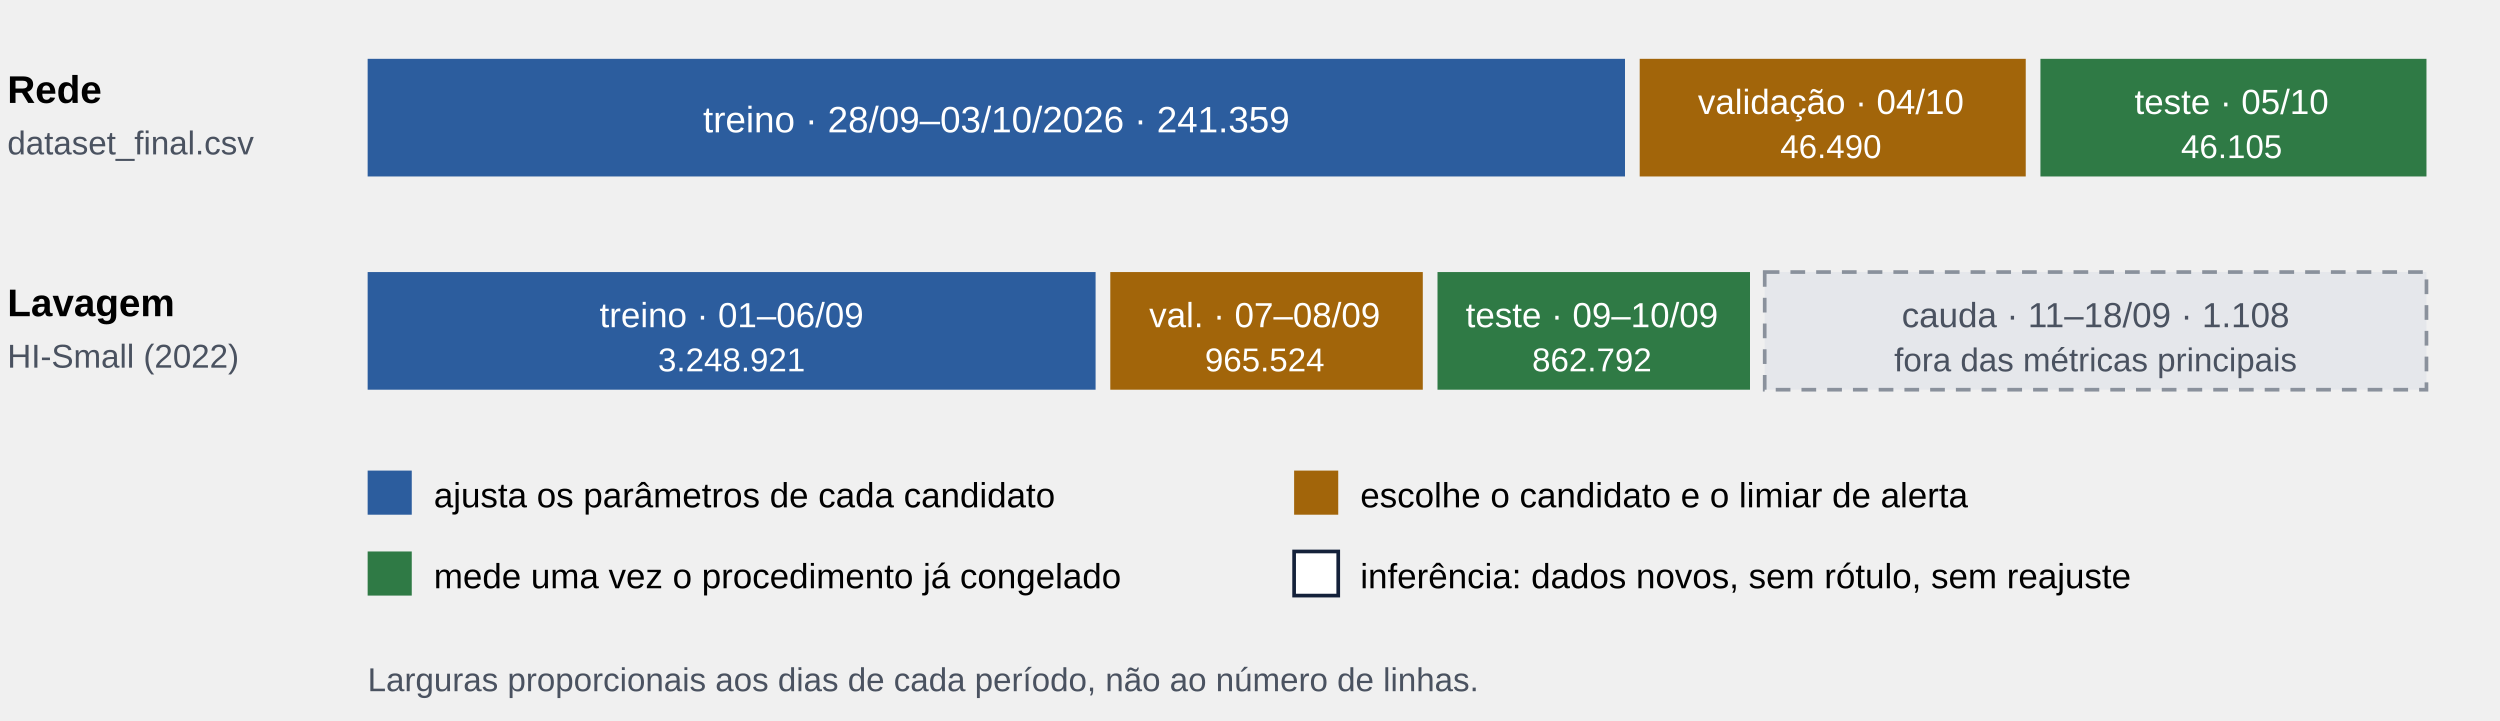
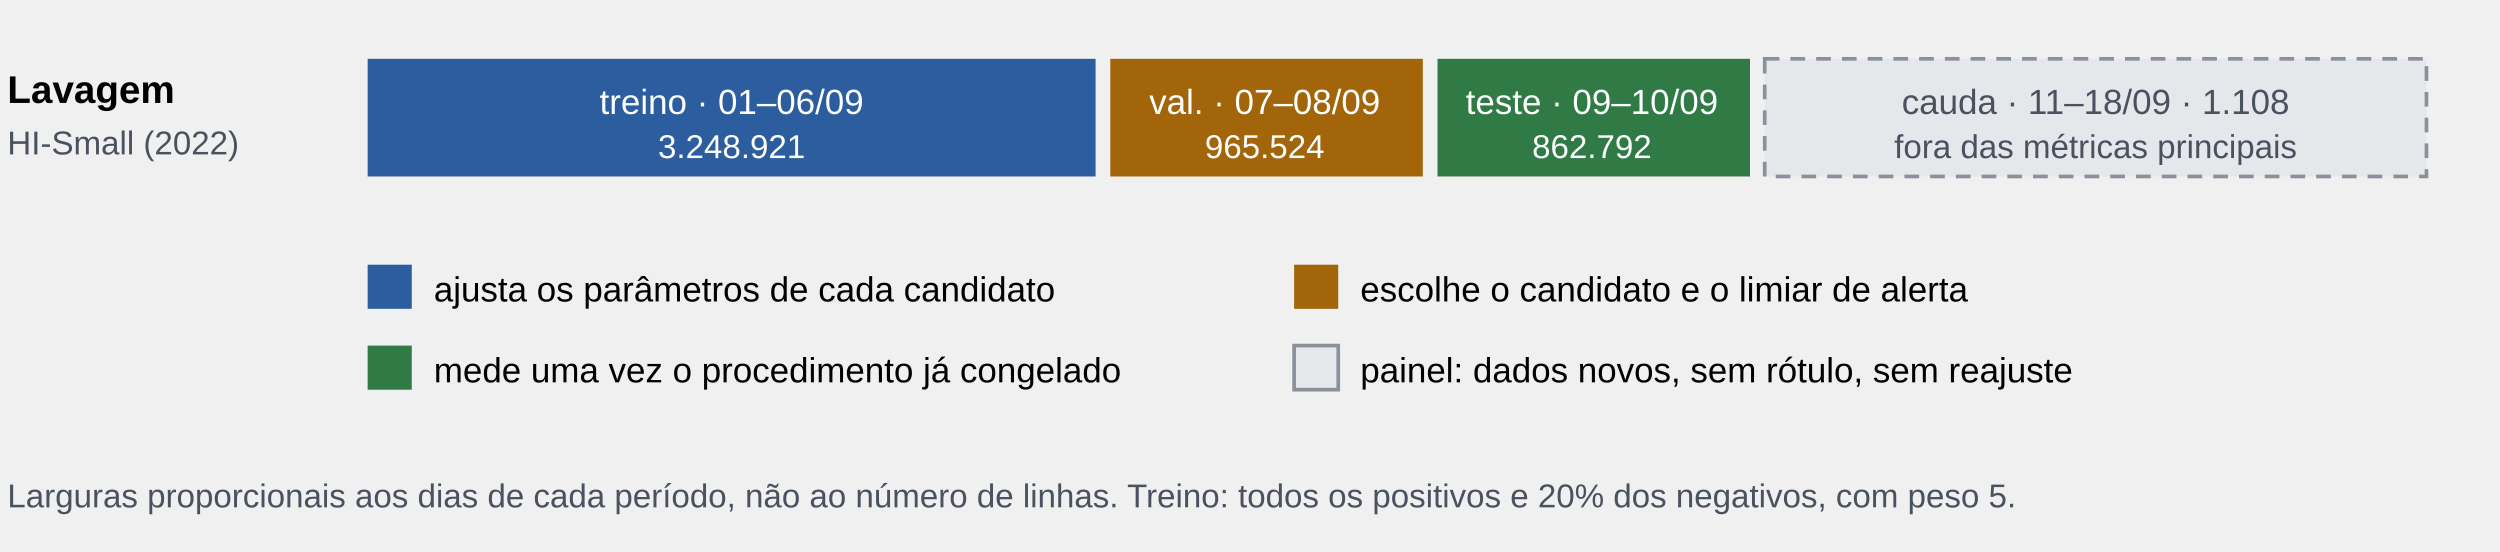
- <svg xmlns="http://www.w3.org/2000/svg" viewBox="0 0 680 196" font-family="Segoe UI, Arial, sans-serif">
-   <text x="2" y="28" font-size="10.5" font-weight="600">Rede</text>
-   <text x="2" y="42" font-size="9" fill="#4a5260">dataset_final.csv</text>
-   <rect x="100" y="16" width="342" height="32" fill="#2c5d9e" />
-   <text x="271" y="36" text-anchor="middle" fill="#fff" font-size="10">treino · 28/09–03/10/2026 · 241.359</text>
-   <rect x="446" y="16" width="105" height="32" fill="#a2650a" />
-   <text x="498" y="31" text-anchor="middle" fill="#fff" font-size="9.5">validação · 04/10</text>
-   <text x="498" y="43" text-anchor="middle" fill="#fff" font-size="9">46.490</text>
-   <rect x="555" y="16" width="105" height="32" fill="#2f7a45" />
-   <text x="607" y="31" text-anchor="middle" fill="#fff" font-size="9.5">teste · 05/10</text>
-   <text x="607" y="43" text-anchor="middle" fill="#fff" font-size="9">46.105</text>
-   <text x="2" y="86" font-size="10.5" font-weight="600">Lavagem</text>
-   <text x="2" y="100" font-size="9" fill="#4a5260">HI-Small (2022)</text>
-   <rect x="100" y="74" width="198" height="32" fill="#2c5d9e" />
-   <text x="199" y="89" text-anchor="middle" fill="#fff" font-size="9.5">treino · 01–06/09</text>
-   <text x="199" y="101" text-anchor="middle" fill="#fff" font-size="9">3.248.921</text>
-   <rect x="302" y="74" width="85" height="32" fill="#a2650a" />
-   <text x="344" y="89" text-anchor="middle" fill="#fff" font-size="9.5">val. · 07–08/09</text>
-   <text x="344" y="101" text-anchor="middle" fill="#fff" font-size="9">965.524</text>
-   <rect x="391" y="74" width="85" height="32" fill="#2f7a45" />
-   <text x="433" y="89" text-anchor="middle" fill="#fff" font-size="9.5">teste · 09–10/09</text>
-   <text x="433" y="101" text-anchor="middle" fill="#fff" font-size="9">862.792</text>
-   <rect x="480" y="74" width="180" height="32" fill="#e5e7eb" stroke="#8a919c" stroke-dasharray="4 3" />
-   <text x="570" y="89" text-anchor="middle" fill="#4a5260" font-size="9.5">cauda · 11–18/09 · 1.108</text>
-   <text x="570" y="101" text-anchor="middle" fill="#4a5260" font-size="9">fora das métricas principais</text>
+ <svg xmlns="http://www.w3.org/2000/svg" viewBox="0 0 680 150" font-family="Segoe UI, Arial, sans-serif">
+   <text x="2" y="28" font-size="10.5" font-weight="600">Lavagem</text>
+   <text x="2" y="42" font-size="9" fill="#4a5260">HI-Small (2022)</text>
+   <rect x="100" y="16" width="198" height="32" fill="#2c5d9e" />
+   <text x="199" y="31" text-anchor="middle" fill="#fff" font-size="9.5">treino · 01–06/09</text>
+   <text x="199" y="43" text-anchor="middle" fill="#fff" font-size="9">3.248.921</text>
+   <rect x="302" y="16" width="85" height="32" fill="#a2650a" />
+   <text x="344" y="31" text-anchor="middle" fill="#fff" font-size="9.5">val. · 07–08/09</text>
+   <text x="344" y="43" text-anchor="middle" fill="#fff" font-size="9">965.524</text>
+   <rect x="391" y="16" width="85" height="32" fill="#2f7a45" />
+   <text x="433" y="31" text-anchor="middle" fill="#fff" font-size="9.5">teste · 09–10/09</text>
+   <text x="433" y="43" text-anchor="middle" fill="#fff" font-size="9">862.792</text>
+   <rect x="480" y="16" width="180" height="32" fill="#e5e7eb" stroke="#8a919c" stroke-dasharray="4 3" />
+   <text x="570" y="31" text-anchor="middle" fill="#4a5260" font-size="9.5">cauda · 11–18/09 · 1.108</text>
+   <text x="570" y="43" text-anchor="middle" fill="#4a5260" font-size="9">fora das métricas principais</text>
  <g font-size="9.5">
-     <rect x="100" y="128" width="12" height="12" fill="#2c5d9e" />
-     <text x="118" y="138">ajusta os parâmetros de cada candidato</text>
-     <rect x="352" y="128" width="12" height="12" fill="#a2650a" />
-     <text x="370" y="138">escolhe o candidato e o limiar de alerta</text>
-     <rect x="100" y="150" width="12" height="12" fill="#2f7a45" />
-     <text x="118" y="160">mede uma vez o procedimento já congelado</text>
-     <rect x="352" y="150" width="12" height="12" fill="#ffffff" stroke="#14213a" />
-     <text x="370" y="160">inferência: dados novos, sem rótulo, sem reajuste</text>
+     <rect x="100" y="72" width="12" height="12" fill="#2c5d9e" />
+     <text x="118" y="82">ajusta os parâmetros de cada candidato</text>
+     <rect x="352" y="72" width="12" height="12" fill="#a2650a" />
+     <text x="370" y="82">escolhe o candidato e o limiar de alerta</text>
+     <rect x="100" y="94" width="12" height="12" fill="#2f7a45" />
+     <text x="118" y="104">mede uma vez o procedimento já congelado</text>
+     <rect x="352" y="94" width="12" height="12" fill="#e5e7eb" stroke="#8a919c" />
+     <text x="370" y="104">painel: dados novos, sem rótulo, sem reajuste</text>
  </g>
-   <text x="100" y="188" font-size="9" fill="#4a5260">Larguras proporcionais aos dias de cada período, não ao número de linhas.</text>
+   <text x="2" y="138" font-size="9" fill="#4a5260">Larguras proporcionais aos dias de cada período, não ao número de linhas. Treino: todos os positivos e 20% dos negativos, com peso 5.</text>
</svg>
